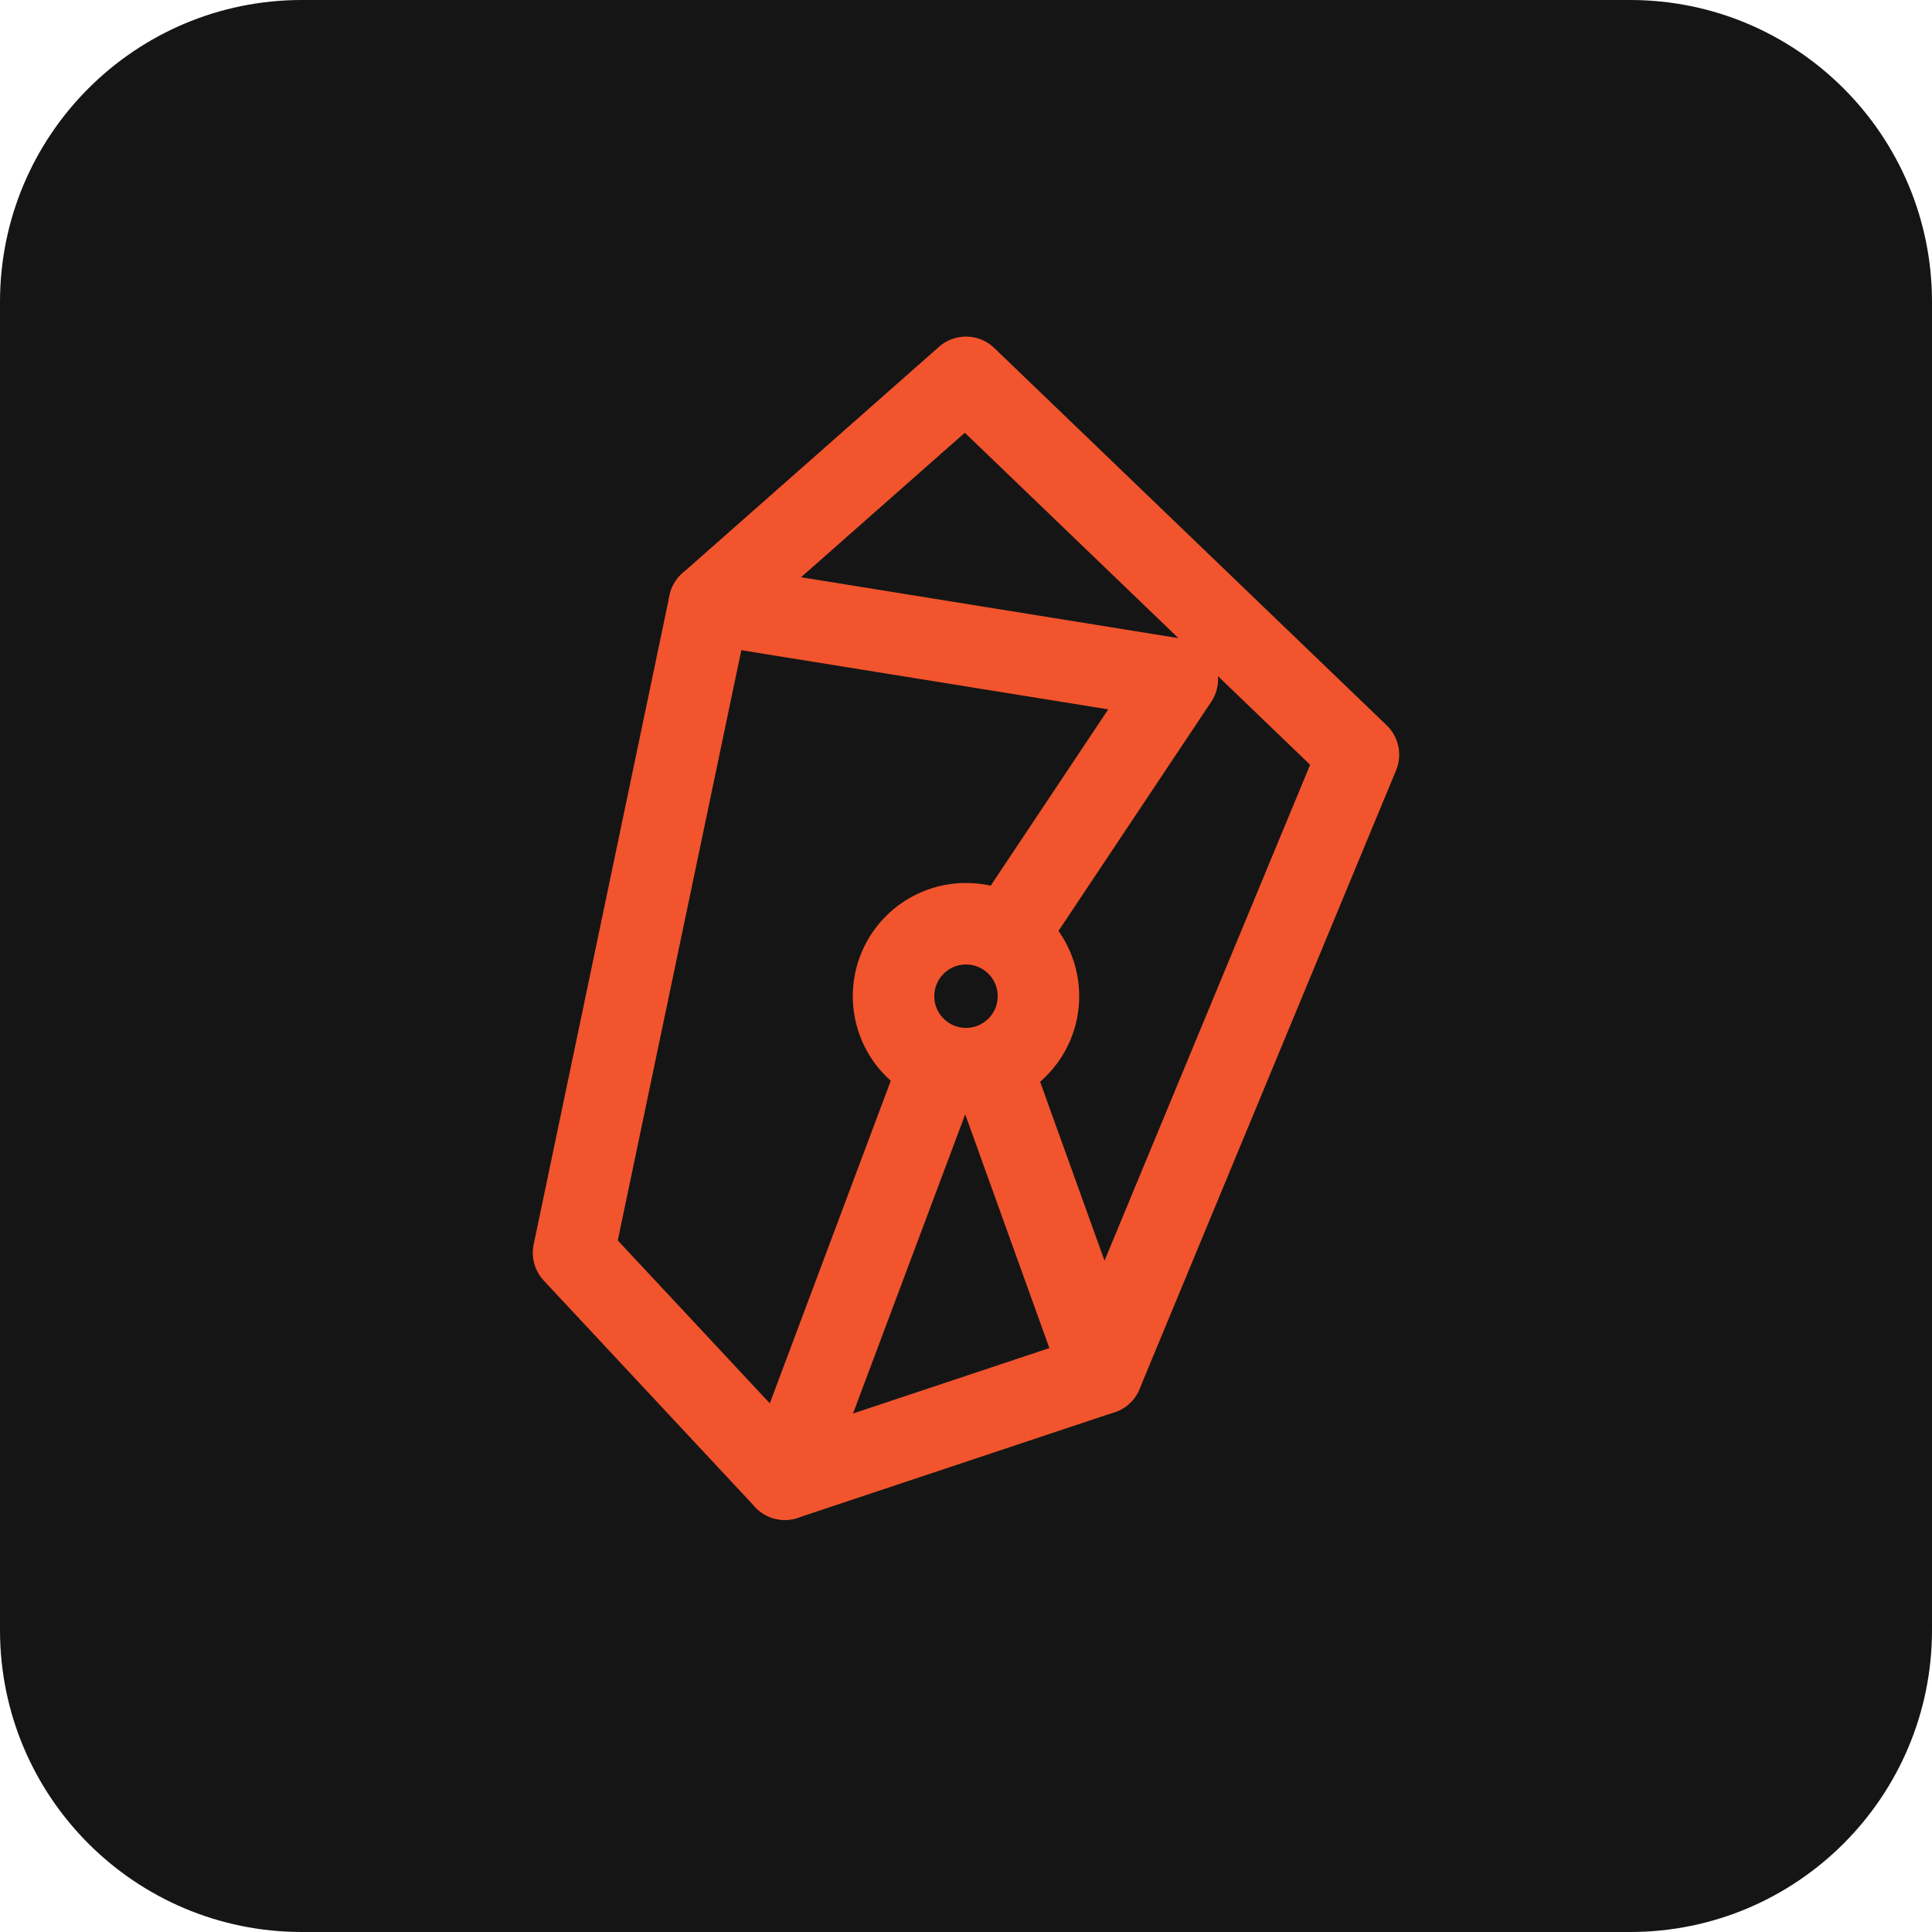
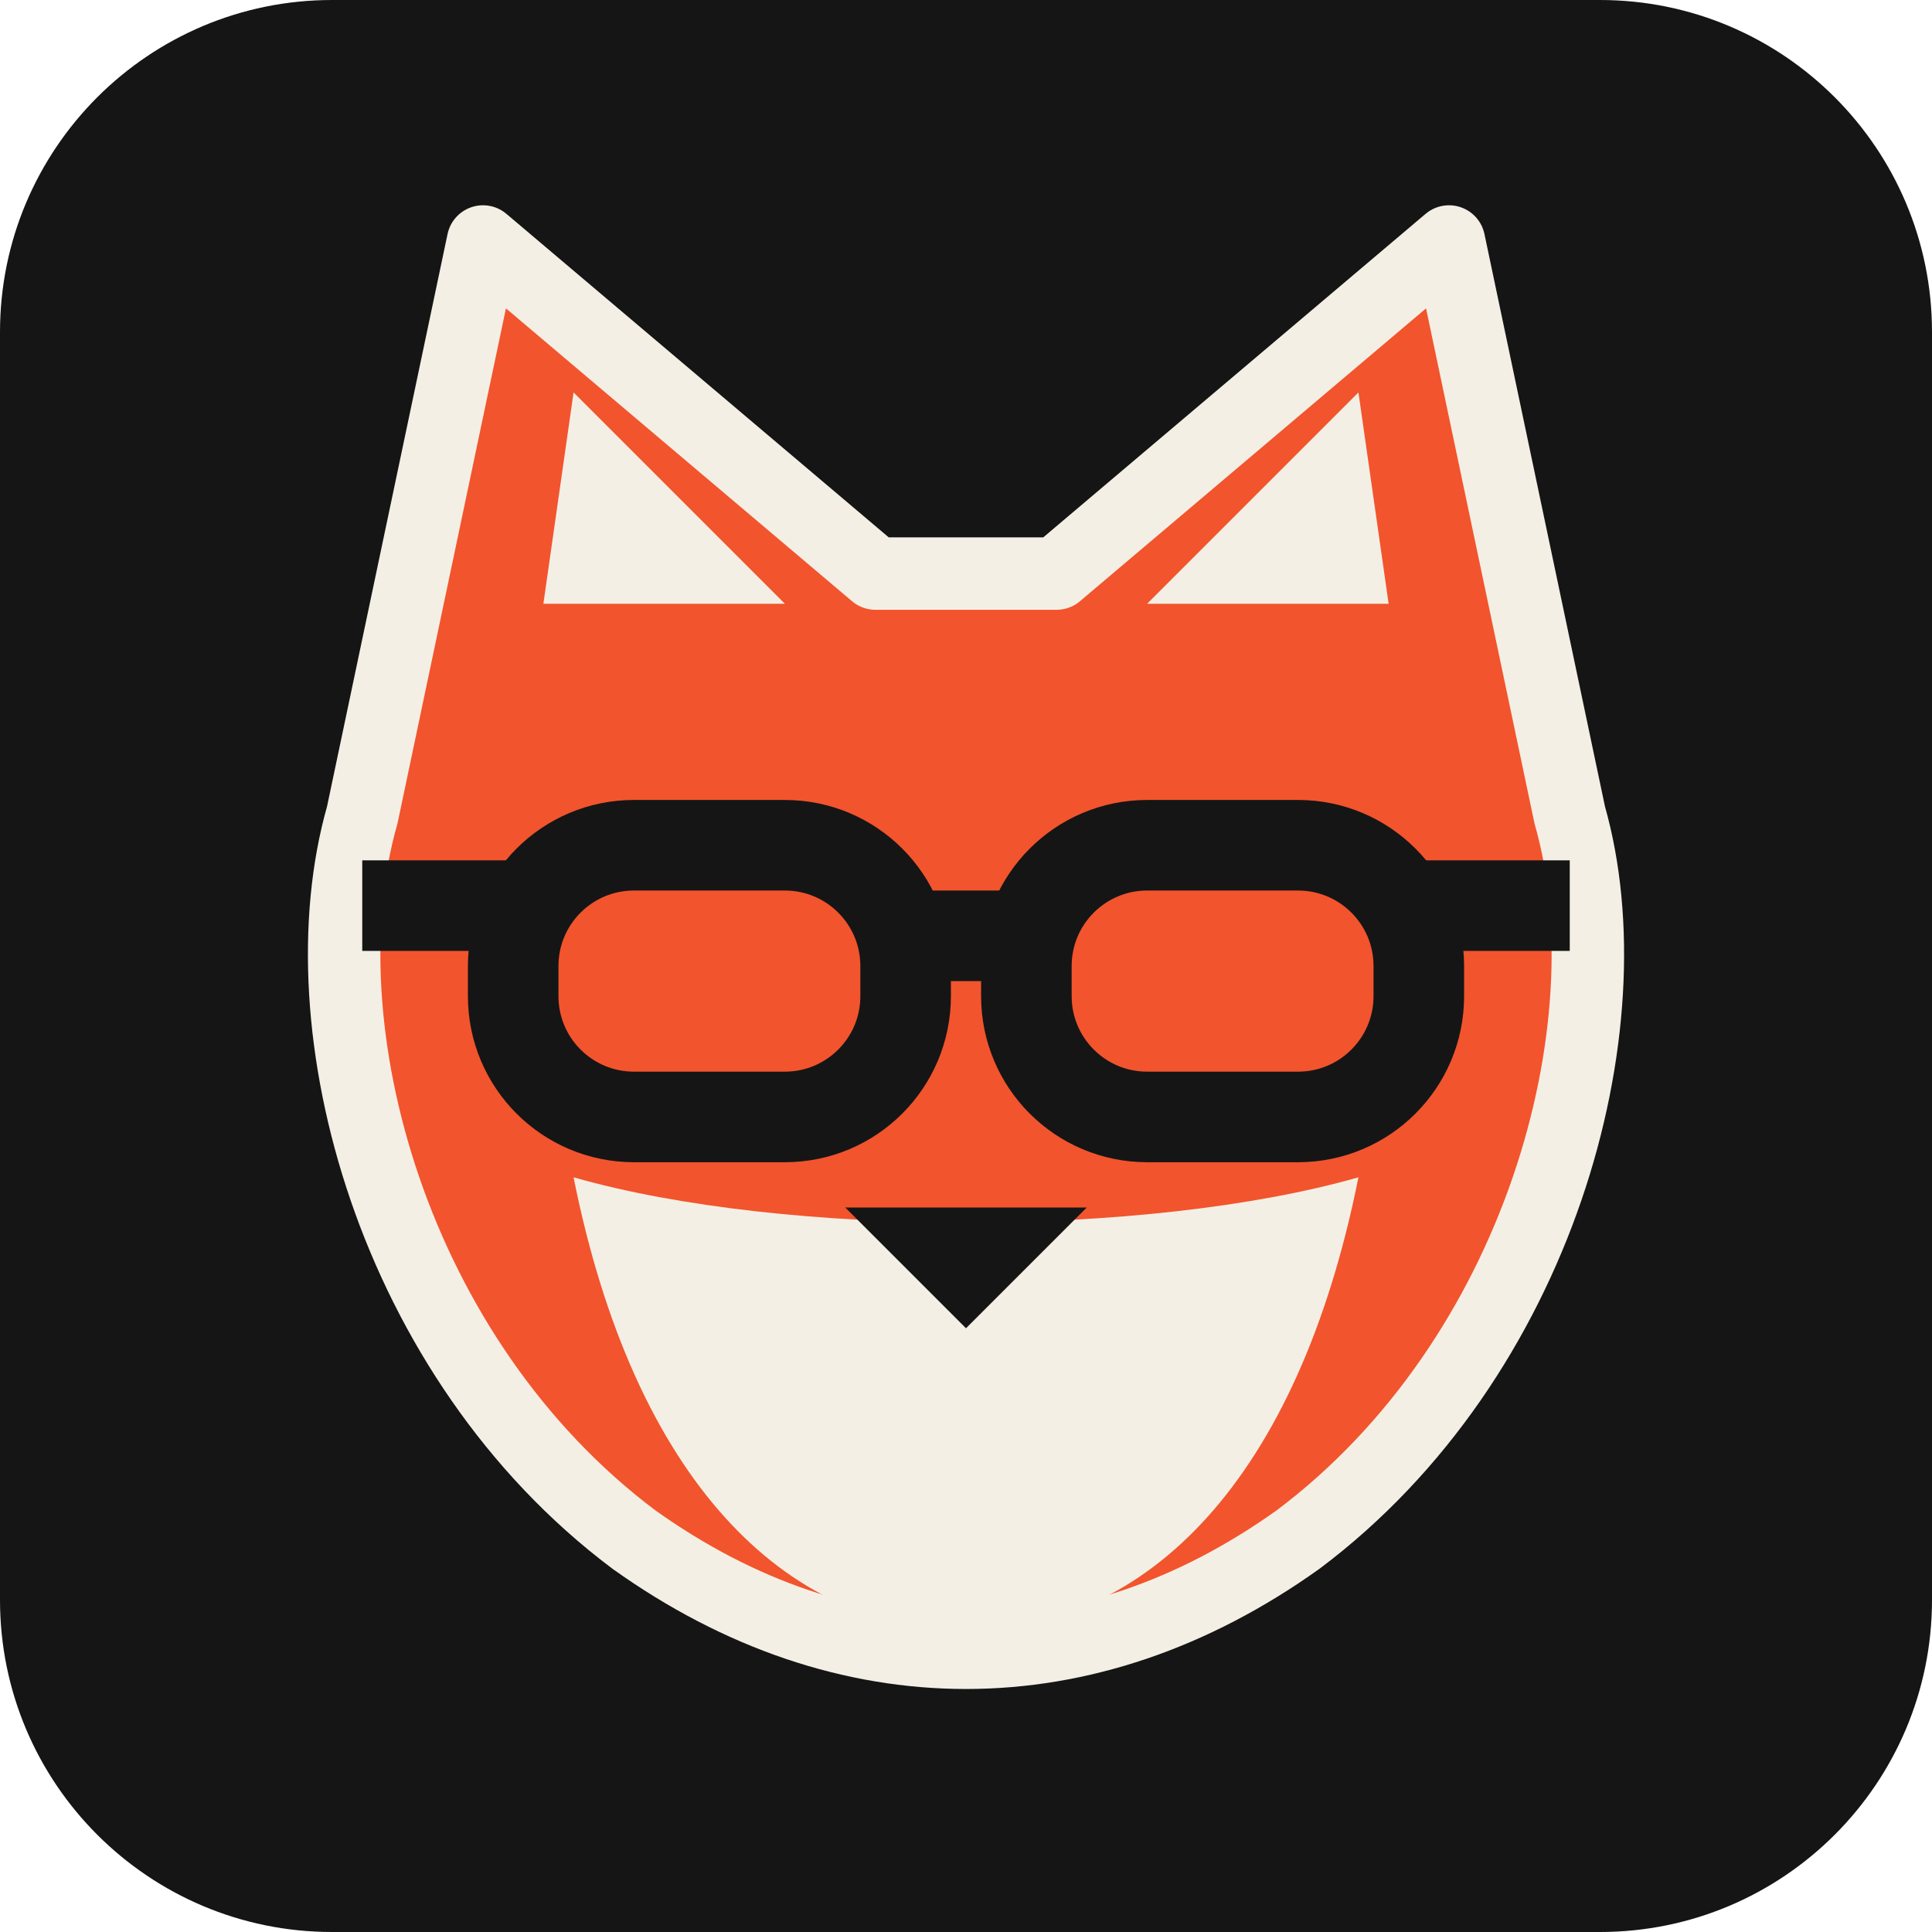
<svg xmlns="http://www.w3.org/2000/svg" viewBox="0 0 64 64">
-   <rect width="64" height="64" rx="10" fill="#151515" />
-   <g transform="translate(16 10)" fill="#151515" stroke="#F2542D" stroke-linecap="round" stroke-linejoin="round" stroke-width="2.7">
-     <path d="M16 2.5 29 15 20.5 35.5 10 39 3 31.5 7.5 10Z" />
-     <path fill="none" d="m7.5 10 15.5 2.5-7 10.5M16 23l-6 16M16 23l4.5 12.5" />
-     <circle cx="16" cy="23" r="2.4" />
+   <rect width="64" height="64" rx="11" fill="#151515" />
+   <path fill="#F2542D" stroke="#F4EFE4" stroke-linejoin="round" stroke-width="2.4" d="M12 27 16 8l13 11h6L48 8l4 19c2 7-1 18-9 24-7 5-15 5-22 0-8-6-11-17-9-24Z" />
+   <path fill="#F4EFE4" d="M18 20 19 13l7 7Zm20 0 7-7 1 7ZM19 39c7 2 19 2 26 0-2 10-7 15-13 15s-11-5-13-15Z" />
+   <path fill="#151515" d="M28 40h8l-4 4Z" />
+   <g fill="none" stroke="#151515" stroke-width="3">
+     <rect x="17" y="28" width="13" height="9" rx="4" />
+     <rect x="34" y="28" width="13" height="9" rx="4" />
+     <path d="M30 31h4M12 30h5M47 30h5" />
  </g>
</svg>
